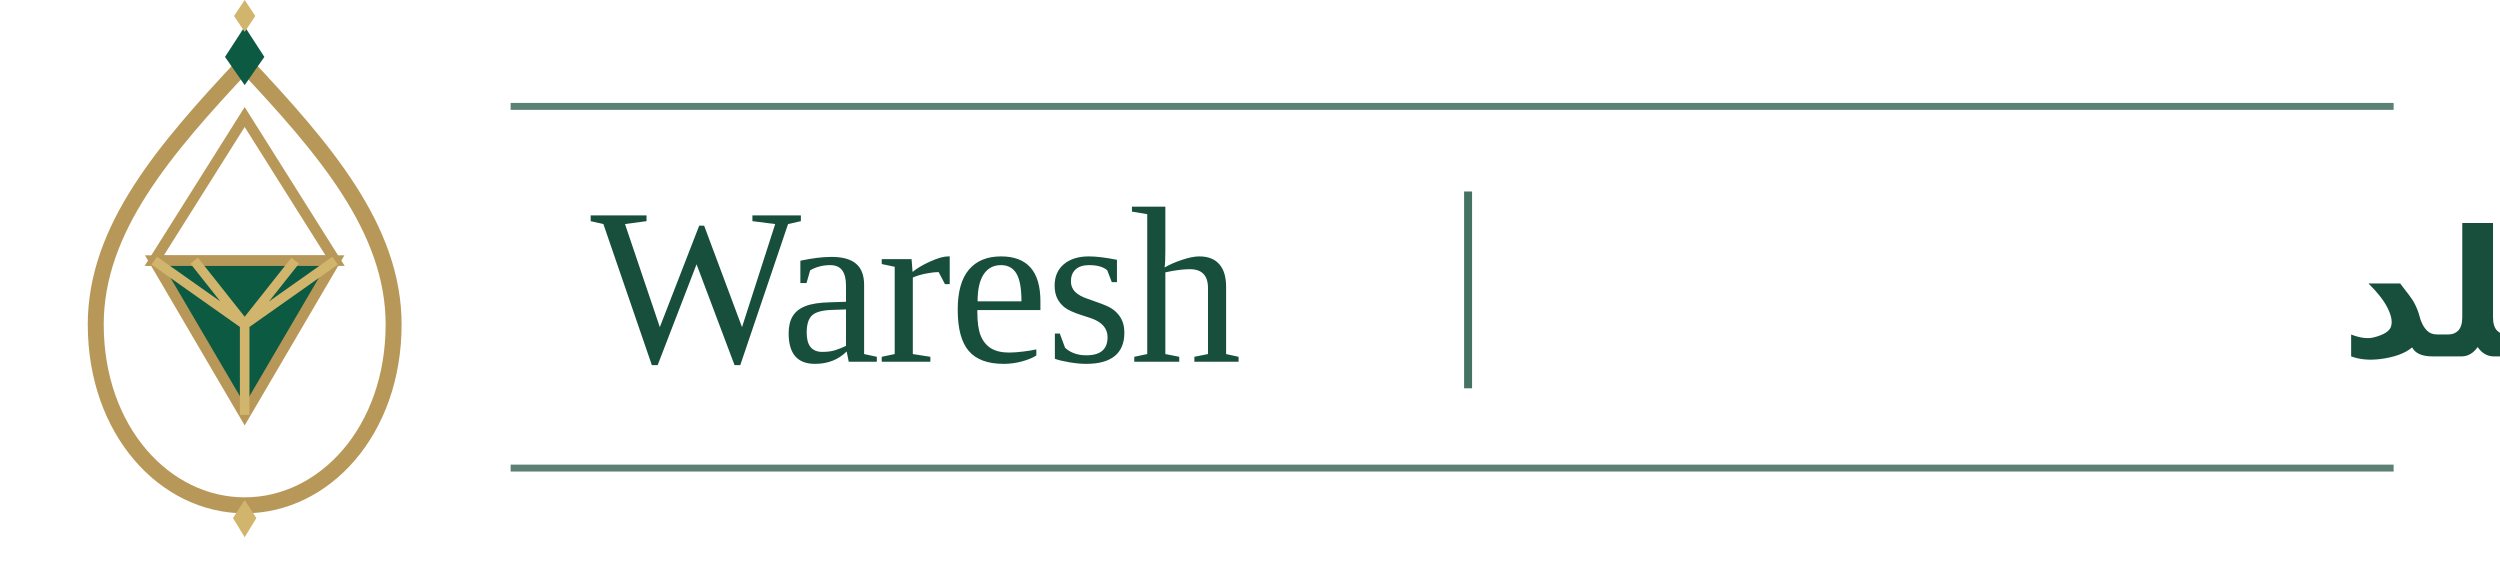
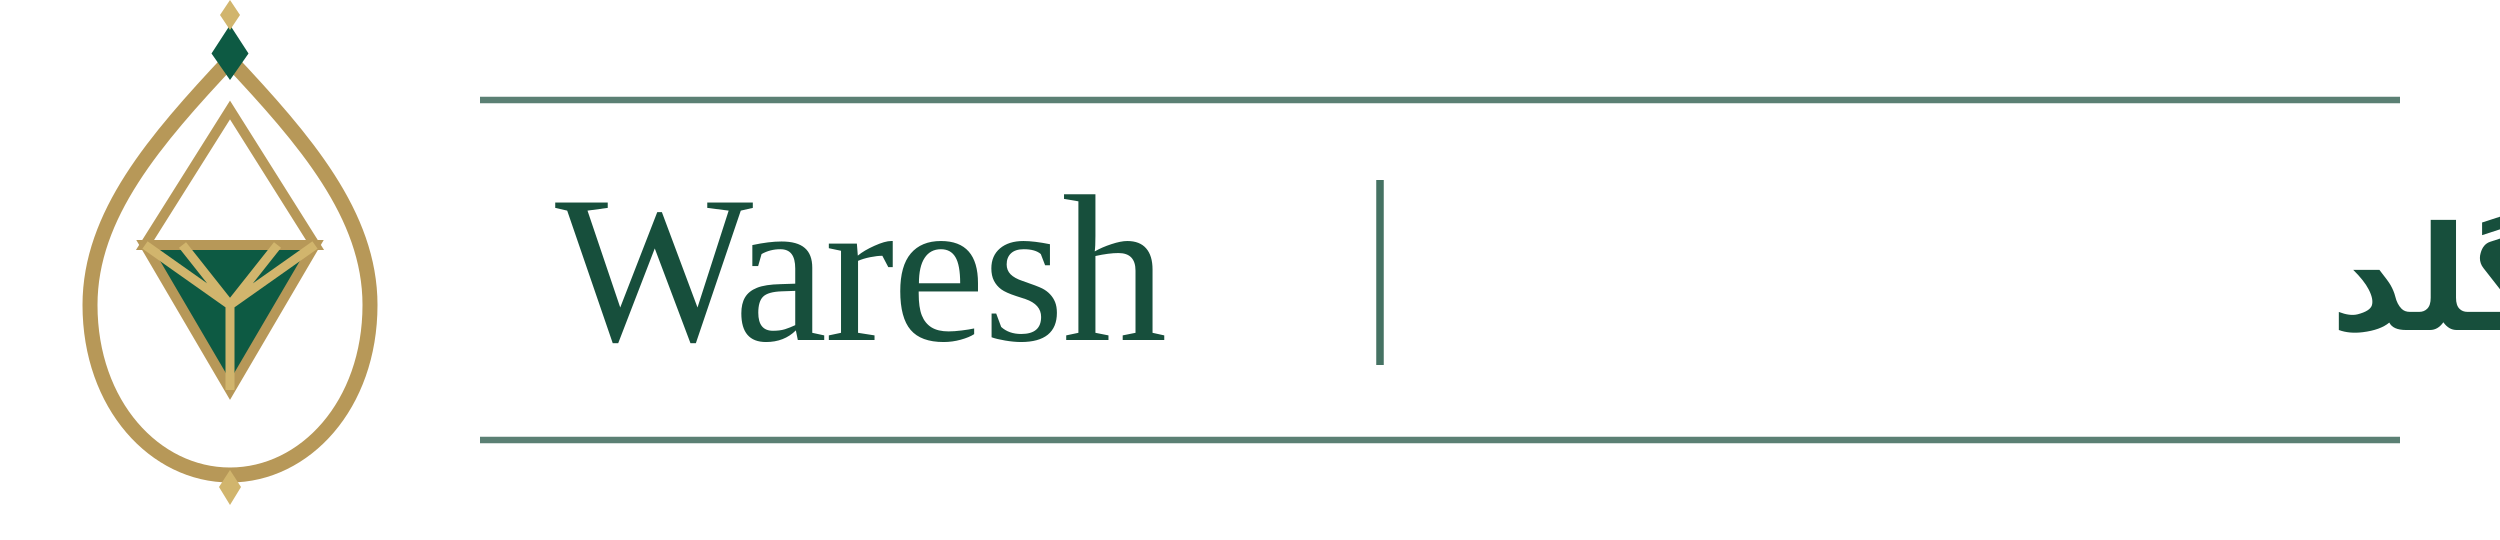
- <svg xmlns="http://www.w3.org/2000/svg" viewBox="0 0 470 108" role="img" aria-labelledby="title desc">
+ <svg xmlns="http://www.w3.org/2000/svg" viewBox="0 0 500 108" role="img" aria-labelledby="title desc">
  <g fill="none" fill-rule="evenodd">
    <path d="M46 12C31 28 18 43 18 61c0 20 13 34 28 34s28-14 28-34C74 43 61 28 46 12Z" stroke="#B79858" stroke-width="3" />
    <path d="M46 22 29 49h34L46 22Z" stroke="#B79858" stroke-width="2" />
    <path d="M29 49 46 78 63 49H29Z" fill="#0D5A43" stroke="#B79858" stroke-width="2" />
    <path d="m29 49 17 12 17-12M46 61v17M36.5 49 46 61l9.5-12" stroke="#D1B56D" stroke-width="1.8" />
    <path d="M46 5l3.7 5.7L46 16l-3.7-5.3L46 5Z" fill="#0D5A43" />
    <path d="M46 0l2 3-2 3-2-3 2-3Z" fill="#D1B56D" />
    <path d="M46 94l2.2 3.4L46 101l-2.2-3.6L46 94Z" fill="#D1B56D" />
-     <path d="M96 20H450" stroke="#245646" stroke-width="1.3" opacity=".75" />
-     <path d="M96 88H450" stroke="#245646" stroke-width="1.3" opacity=".75" />
+     <path d="M96 20H480" stroke="#245646" stroke-width="1.3" opacity=".75" />
+     <path d="M96 88H480" stroke="#245646" stroke-width="1.3" opacity=".75" />
    <text x="111" y="68" fill="#174F3C" font-family="Georgia, 'Times New Roman', serif" font-size="42" letter-spacing="-.5">Waresh</text>
    <path d="M276 36v37" stroke="#174F3C" stroke-width="1.5" opacity=".8" />
-     <text x="440" y="67" text-anchor="end" fill="#174F3C" font-family="Tahoma, Arial, sans-serif" font-size="33" font-weight="700" direction="rtl" unicode-bidi="plaintext">وارش گلد</text>
+     <text x="466" y="66" text-anchor="end" fill="#174F3C" font-family="Tahoma, Arial, sans-serif" font-size="29" font-weight="700" direction="rtl" unicode-bidi="plaintext">وارش گلد</text>
  </g>
</svg>
